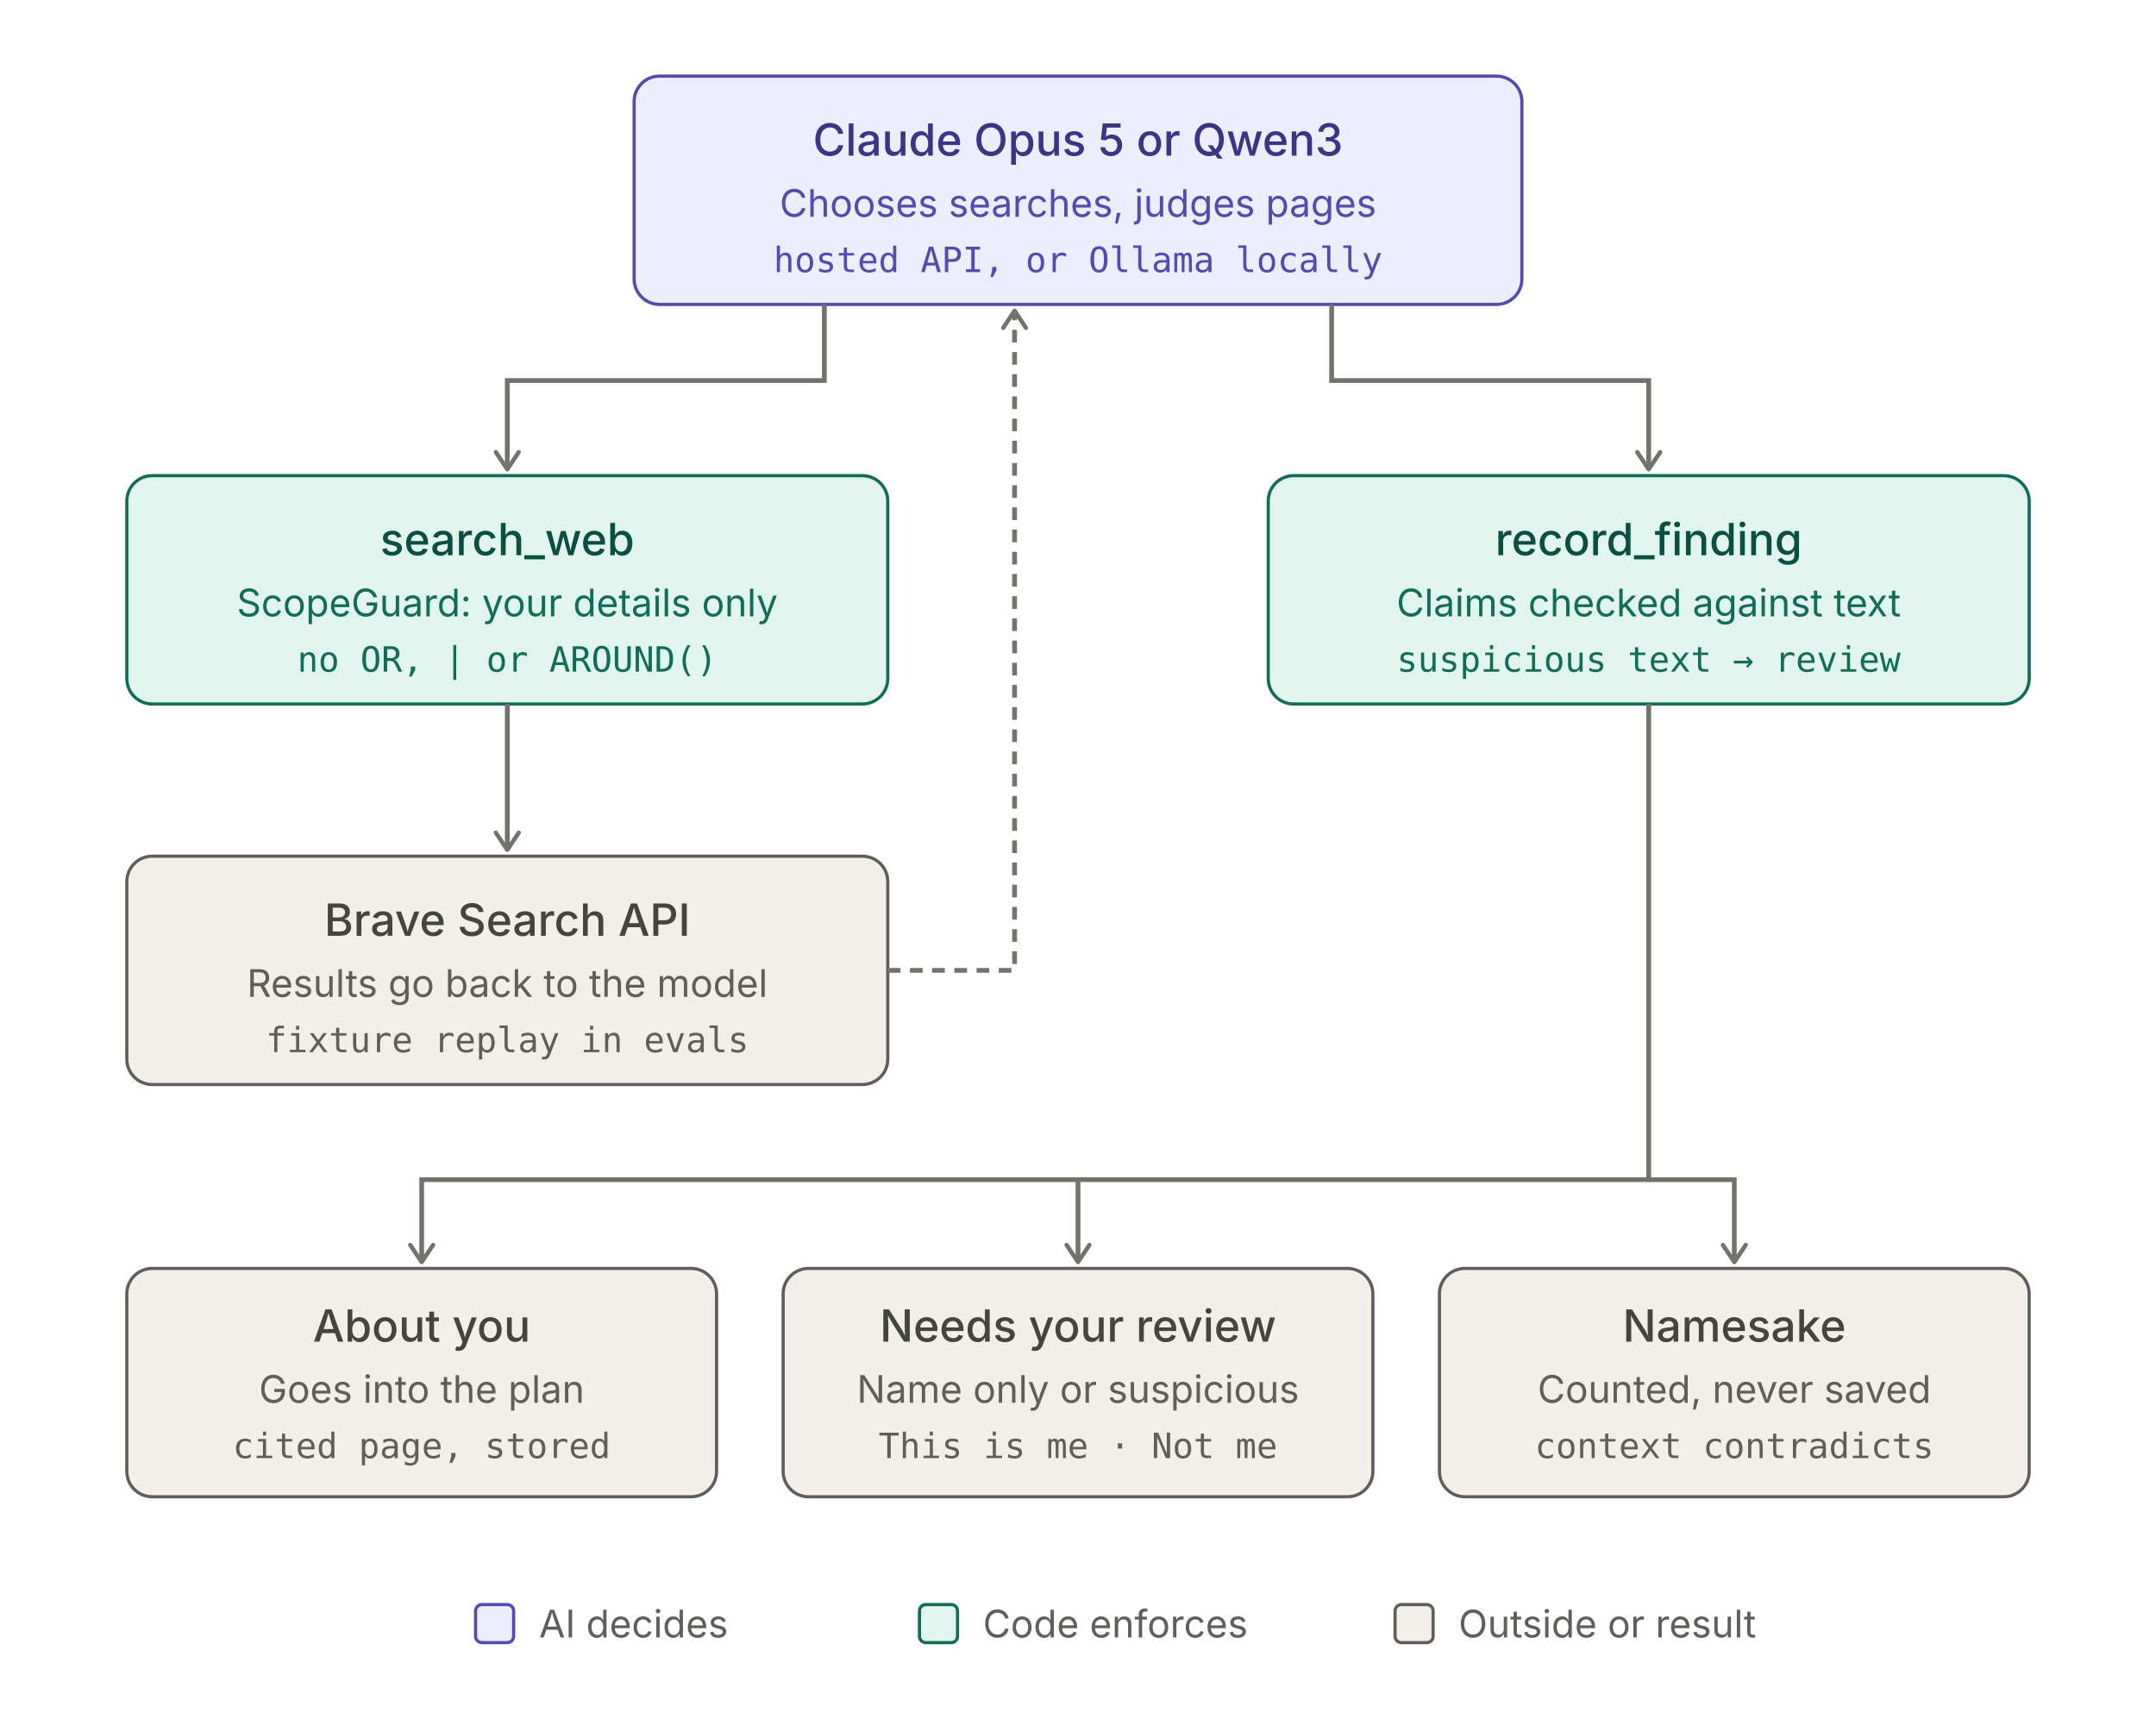
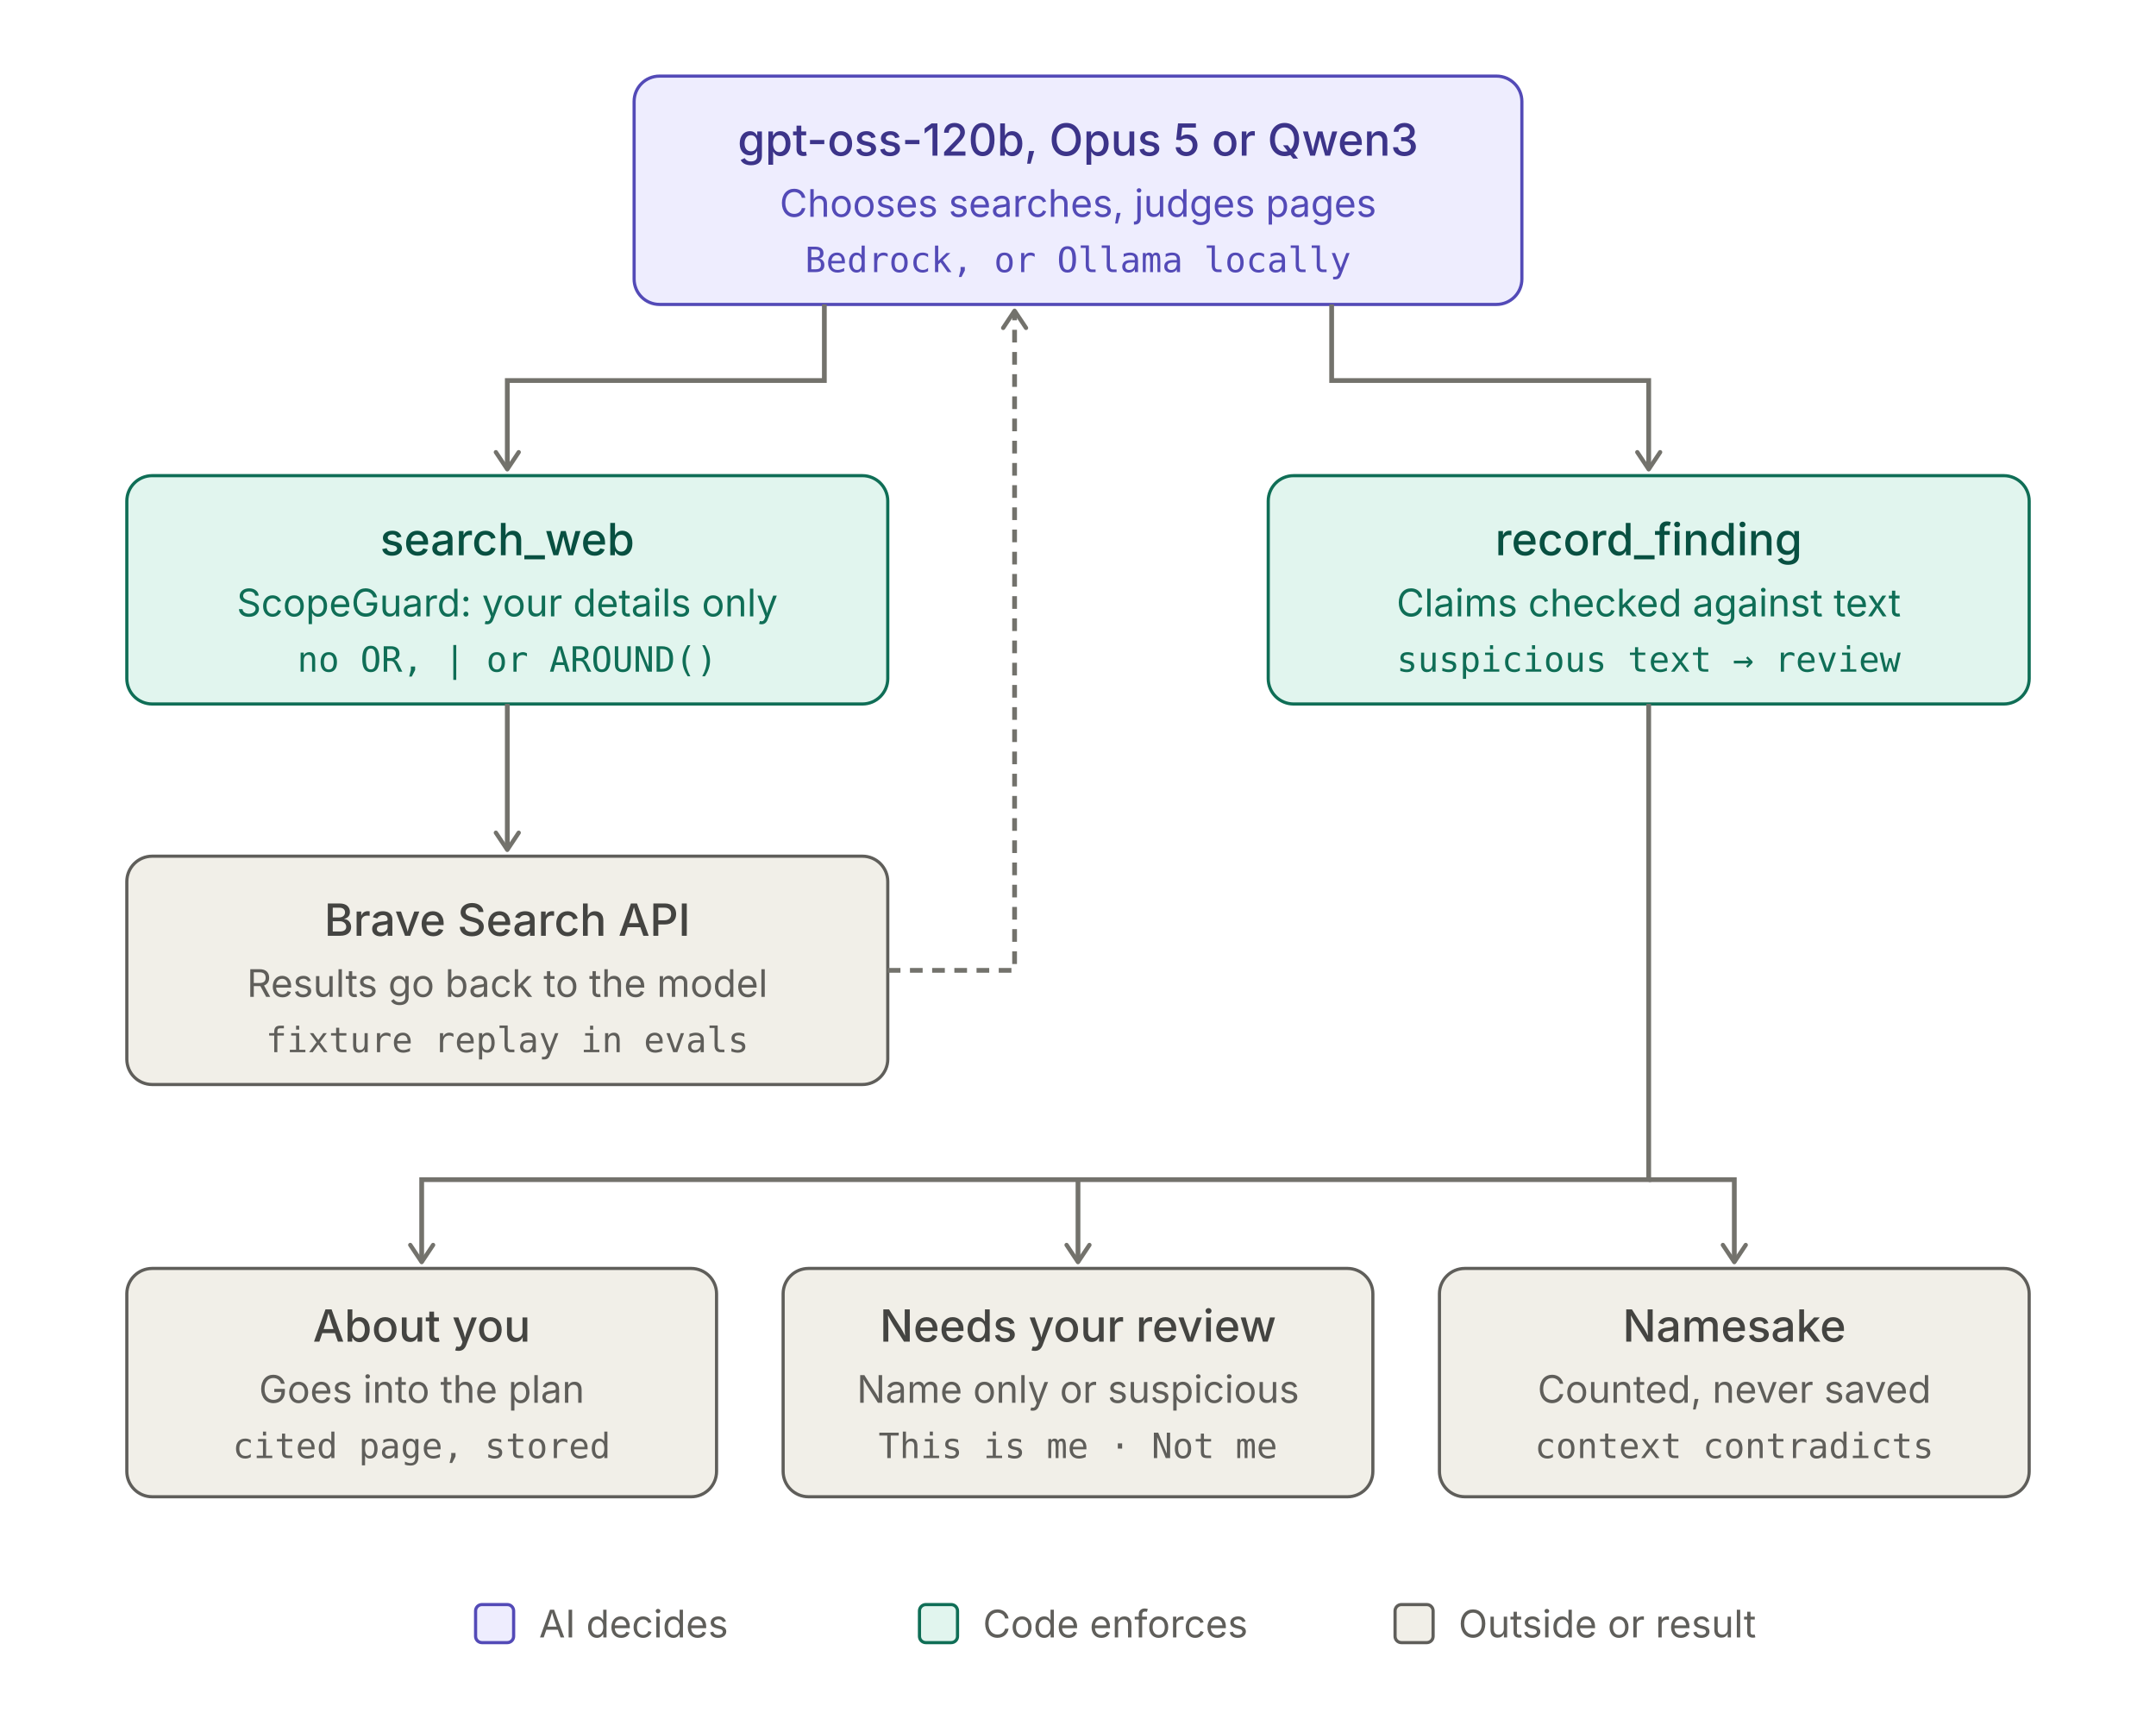
<svg xmlns="http://www.w3.org/2000/svg" width="680" height="540" viewBox="0 0 680 540" role="img" aria-labelledby="title desc">
  <style>
    text { font-family: -apple-system, BlinkMacSystemFont, "Segoe UI", system-ui, sans-serif; dominant-baseline: central; }
    .th { font-size: 14px; font-weight: 500; text-anchor: middle; }
    .ts { font-size: 12px; text-anchor: middle; }
    .tech { font-family: ui-monospace, SFMono-Regular, Menlo, Consolas, monospace; font-size: 11px; text-anchor: middle; }
    .legend { font-size: 12px; fill: #5F5E5A; text-anchor: start; }
    .arr { stroke: #73726C; stroke-width: 1.5; fill: none; }
    .head { stroke: #73726C; fill: none; }
    .purple rect { fill: #EEEDFE; stroke: #534AB7; } .purple .th { fill: #3C3489; } .purple .ts, .purple .tech { fill: #534AB7; }
    .teal rect { fill: #E1F5EE; stroke: #0F6E56; } .teal .th { fill: #085041; } .teal .ts, .teal .tech { fill: #0F6E56; }
    .gray rect { fill: #F1EFE8; stroke: #5F5E5A; } .gray .th { fill: #444441; } .gray .ts, .gray .tech { fill: #5F5E5A; }
    @media (prefers-color-scheme: dark) {
      .arr, .head { stroke: #9C9A92; }
      .legend { fill: #B4B2A9; }
      .purple rect { fill: #3C3489; stroke: #AFA9EC; } .purple .th { fill: #CECBF6; } .purple .ts, .purple .tech { fill: #AFA9EC; }
      .teal rect { fill: #085041; stroke: #5DCAA5; } .teal .th { fill: #9FE1CB; } .teal .ts, .teal .tech { fill: #5DCAA5; }
      .gray rect { fill: #444441; stroke: #B4B2A9; } .gray .th { fill: #D3D1C7; } .gray .ts, .gray .tech { fill: #B4B2A9; }
    }
  </style>
  <defs>
    <marker id="arrow" viewBox="0 0 10 10" refX="8" refY="5" markerWidth="6" markerHeight="6" orient="auto-start-reverse">
      <path class="head" d="M2 1L8 5L2 9" stroke-width="1.5" stroke-linecap="round" stroke-linejoin="round" />
    </marker>
  </defs>
  <g class="purple">
    <rect x="200" y="24" width="280" height="72" rx="8" stroke-width="1" />
-     <text class="th" x="340" y="44">Claude Opus 5 or Qwen3</text>
+     <text class="th" x="340" y="44">gpt-oss-120b, Opus 5 or Qwen3</text>
    <text class="ts" x="340" y="64">Chooses searches, judges pages</text>
-     <text class="tech" x="340" y="82">hosted API, or Ollama locally</text>
+     <text class="tech" x="340" y="82">Bedrock, or Ollama locally</text>
  </g>
  <path class="arr" d="M260 96 L260 120 L160 120 L160 148" marker-end="url(#arrow)" />
  <path class="arr" d="M420 96 L420 120 L520 120 L520 148" marker-end="url(#arrow)" />
  <g class="teal">
    <rect x="40" y="150" width="240" height="72" rx="8" stroke-width="1" />
    <text class="th" x="160" y="170">search_web</text>
    <text class="ts" x="160" y="190">ScopeGuard: your details only</text>
    <text class="tech" x="160" y="208">no OR, | or AROUND()</text>
  </g>
  <g class="teal">
    <rect x="400" y="150" width="240" height="72" rx="8" stroke-width="1" />
    <text class="th" x="520" y="170">record_finding</text>
    <text class="ts" x="520" y="190">Claims checked against text</text>
    <text class="tech" x="520" y="208">suspicious text → review</text>
  </g>
  <line class="arr" x1="160" y1="222" x2="160" y2="268" marker-end="url(#arrow)" />
  <g class="gray">
    <rect x="40" y="270" width="240" height="72" rx="8" stroke-width="1" />
    <text class="th" x="160" y="290">Brave Search API</text>
    <text class="ts" x="160" y="310">Results go back to the model</text>
    <text class="tech" x="160" y="328">fixture replay in evals</text>
  </g>
  <path class="arr" d="M280 306 L320 306 L320 98" stroke-dasharray="4 3" marker-end="url(#arrow)" />
  <path class="arr" d="M520 222 L520 372 L133 372 L133 398" marker-end="url(#arrow)" />
  <path class="arr" d="M340 372 L340 398" marker-end="url(#arrow)" />
  <path class="arr" d="M520 372 L547 372 L547 398" marker-end="url(#arrow)" />
  <g class="gray">
    <rect x="40" y="400" width="186" height="72" rx="8" stroke-width="1" />
    <text class="th" x="133" y="418">About you</text>
    <text class="ts" x="133" y="438">Goes into the plan</text>
    <text class="tech" x="133" y="456">cited page, stored</text>
  </g>
  <g class="gray">
    <rect x="247" y="400" width="186" height="72" rx="8" stroke-width="1" />
    <text class="th" x="340" y="418">Needs your review</text>
    <text class="ts" x="340" y="438">Name only or suspicious</text>
    <text class="tech" x="340" y="456">This is me · Not me</text>
  </g>
  <g class="gray">
    <rect x="454" y="400" width="186" height="72" rx="8" stroke-width="1" />
    <text class="th" x="547" y="418">Namesake</text>
    <text class="ts" x="547" y="438">Counted, never saved</text>
    <text class="tech" x="547" y="456">context contradicts</text>
  </g>
  <g class="purple">
    <rect x="150" y="506" width="12" height="12" rx="2" stroke-width="1" />
  </g>
  <text class="legend" x="170" y="512">AI decides</text>
  <g class="teal">
    <rect x="290" y="506" width="12" height="12" rx="2" stroke-width="1" />
  </g>
  <text class="legend" x="310" y="512">Code enforces</text>
  <g class="gray">
    <rect x="440" y="506" width="12" height="12" rx="2" stroke-width="1" />
  </g>
  <text class="legend" x="460" y="512">Outside or result</text>
</svg>
